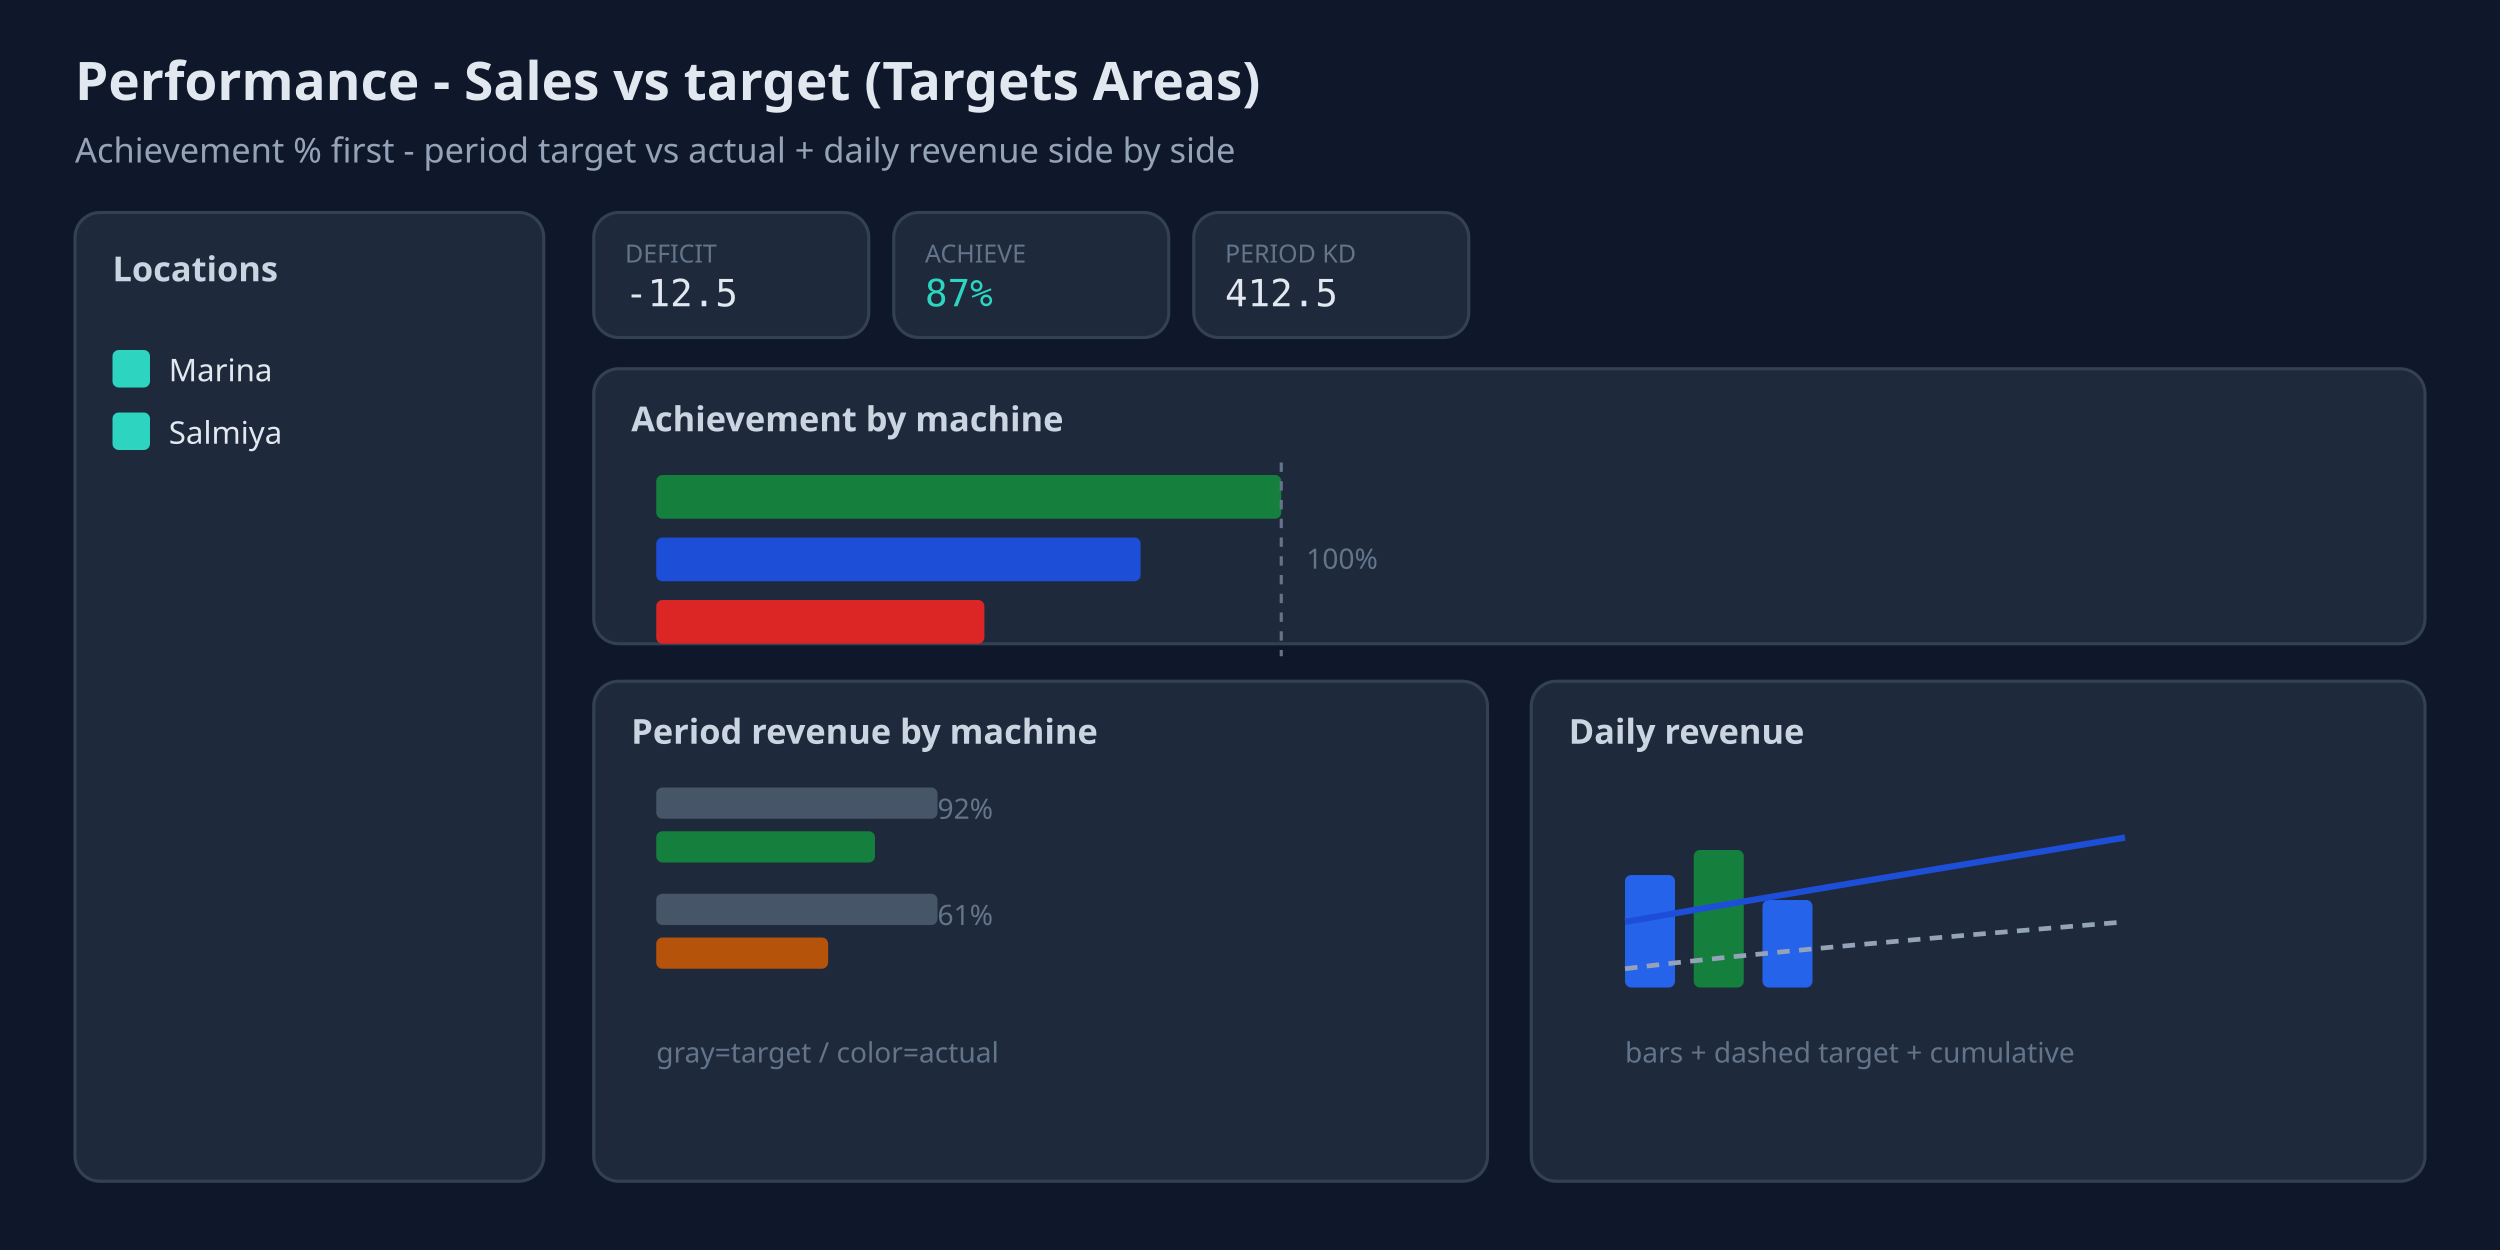
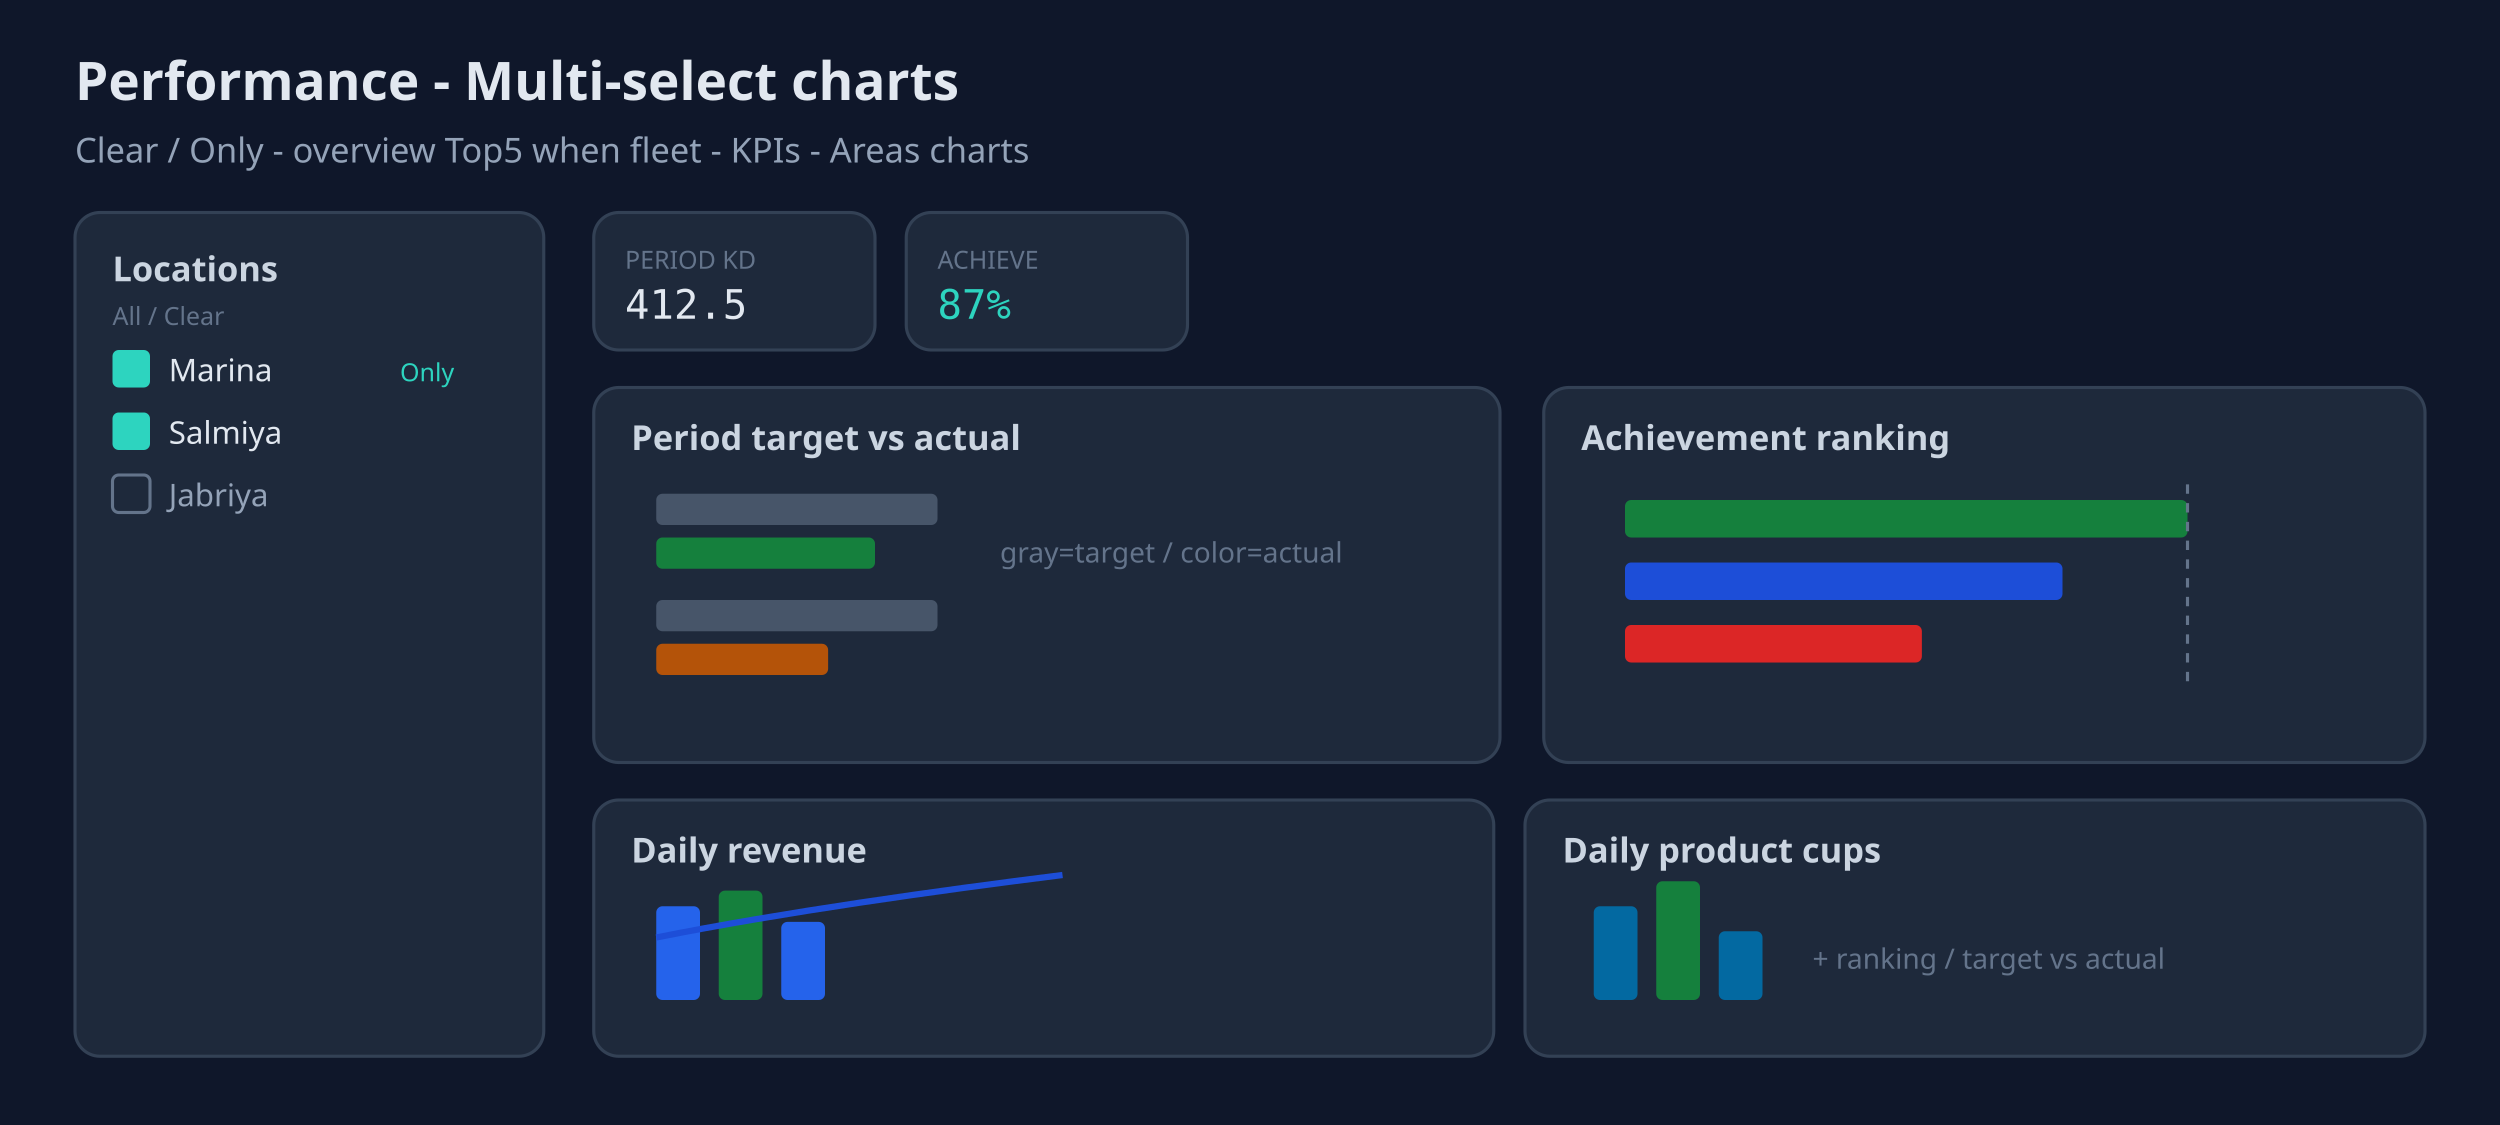
- <svg xmlns="http://www.w3.org/2000/svg" width="800" height="400" viewBox="0 0 800 400">
-   <rect width="800" height="400" fill="#0f172a" />
-   <text x="24" y="32" fill="#e2e8f0" font-family="Segoe UI, sans-serif" font-size="17" font-weight="700">Performance - Sales vs target (Targets Areas)</text>
-   <text x="24" y="52" fill="#94a3b8" font-family="Segoe UI, sans-serif" font-size="11">Achievement % first - period target vs actual + daily revenue side by side</text>
-   <rect x="24" y="68" width="150" height="310" rx="8" fill="#1e293b" stroke="#334155" />
+ <svg xmlns="http://www.w3.org/2000/svg" width="800" height="360" viewBox="0 0 800 360">
+   <rect width="800" height="360" fill="#0f172a" />
+   <text x="24" y="32" fill="#e2e8f0" font-family="Segoe UI, sans-serif" font-size="17" font-weight="700">Performance - Multi-select charts</text>
+   <text x="24" y="52" fill="#94a3b8" font-family="Segoe UI, sans-serif" font-size="11">Clear / Only - overview Top5 when fleet - KPIs - Areas charts</text>
+   <rect x="24" y="68" width="150" height="270" rx="8" fill="#1e293b" stroke="#334155" />
  <text x="36" y="90" fill="#cbd5e1" font-size="11" font-weight="600" font-family="Segoe UI, sans-serif">Locations</text>
+   <text x="36" y="104" fill="#64748b" font-size="8" font-family="Segoe UI, sans-serif">All / Clear</text>
  <rect x="36" y="112" width="12" height="12" rx="2" fill="#2dd4bf" />
  <text x="54" y="122" fill="#e2e8f0" font-size="10" font-family="Segoe UI, sans-serif">Marina</text>
+   <text x="128" y="122" fill="#2dd4bf" font-size="8" font-family="Segoe UI, sans-serif">Only</text>
  <rect x="36" y="132" width="12" height="12" rx="2" fill="#2dd4bf" />
  <text x="54" y="142" fill="#e2e8f0" font-size="10" font-family="Segoe UI, sans-serif">Salmiya</text>
-   <rect x="190" y="68" width="88" height="40" rx="8" fill="#1e293b" stroke="#334155" />
-   <text x="200" y="84" fill="#64748b" font-size="8" font-family="Segoe UI, sans-serif">DEFICIT</text>
-   <text x="200" y="98" fill="#e2e8f0" font-size="12" font-family="Consolas, monospace">-12.5</text>
-   <rect x="286" y="68" width="88" height="40" rx="8" fill="#1e293b" stroke="#334155" />
-   <text x="296" y="84" fill="#64748b" font-size="8" font-family="Segoe UI, sans-serif">ACHIEVE</text>
-   <text x="296" y="98" fill="#2dd4bf" font-size="12" font-family="Consolas, monospace">87%</text>
-   <rect x="382" y="68" width="88" height="40" rx="8" fill="#1e293b" stroke="#334155" />
-   <text x="392" y="84" fill="#64748b" font-size="8" font-family="Segoe UI, sans-serif">PERIOD KD</text>
-   <text x="392" y="98" fill="#e2e8f0" font-size="12" font-family="Consolas, monospace">412.5</text>
-   <rect x="190" y="118" width="586" height="88" rx="8" fill="#1e293b" stroke="#334155" />
-   <text x="202" y="138" fill="#cbd5e1" font-size="11" font-weight="600" font-family="Segoe UI, sans-serif">Achievement by machine</text>
-   <rect x="210" y="152" width="200" height="14" rx="2" fill="#15803d" />
-   <rect x="210" y="172" width="155" height="14" rx="2" fill="#1d4ed8" />
-   <rect x="210" y="192" width="105" height="14" rx="2" fill="#dc2626" />
-   <line x1="410" y1="148" x2="410" y2="210" stroke="#64748b" stroke-dasharray="3 3" />
-   <text x="418" y="182" fill="#64748b" font-size="9" font-family="Segoe UI, sans-serif">100%</text>
-   <rect x="190" y="218" width="286" height="160" rx="8" fill="#1e293b" stroke="#334155" />
-   <text x="202" y="238" fill="#cbd5e1" font-size="11" font-weight="600" font-family="Segoe UI, sans-serif">Period revenue by machine</text>
-   <rect x="210" y="252" width="90" height="10" rx="2" fill="#475569" />
-   <rect x="210" y="266" width="70" height="10" rx="2" fill="#15803d" />
-   <text x="300" y="262" fill="#64748b" font-size="9" font-family="Segoe UI, sans-serif">92%</text>
-   <rect x="210" y="286" width="90" height="10" rx="2" fill="#475569" />
-   <rect x="210" y="300" width="55" height="10" rx="2" fill="#b45309" />
-   <text x="300" y="296" fill="#64748b" font-size="9" font-family="Segoe UI, sans-serif">61%</text>
-   <text x="210" y="340" fill="#64748b" font-size="9" font-family="Segoe UI, sans-serif">gray=target / color=actual</text>
-   <rect x="490" y="218" width="286" height="160" rx="8" fill="#1e293b" stroke="#334155" />
-   <text x="502" y="238" fill="#cbd5e1" font-size="11" font-weight="600" font-family="Segoe UI, sans-serif">Daily revenue</text>
-   <rect x="520" y="280" width="16" height="36" rx="2" fill="#2563eb" />
-   <rect x="542" y="272" width="16" height="44" rx="2" fill="#15803d" />
-   <rect x="564" y="288" width="16" height="28" rx="2" fill="#2563eb" />
-   <path d="M520 295 C 560 288, 620 278, 680 268" fill="none" stroke="#1d4ed8" stroke-width="2" />
-   <path d="M520 310 C 560 305, 620 300, 680 295" fill="none" stroke="#94a3b8" stroke-width="1.5" stroke-dasharray="4 3" />
-   <text x="520" y="340" fill="#64748b" font-size="9" font-family="Segoe UI, sans-serif">bars + dashed target + cumulative</text>
+   <rect x="36" y="152" width="12" height="12" rx="2" stroke="#64748b" fill="none" />
+   <text x="54" y="162" fill="#94a3b8" font-size="10" font-family="Segoe UI, sans-serif">Jabriya</text>
+   <rect x="190" y="68" width="90" height="44" rx="8" fill="#1e293b" stroke="#334155" />
+   <text x="200" y="86" fill="#64748b" font-size="8" font-family="Segoe UI, sans-serif">PERIOD KD</text>
+   <text x="200" y="102" fill="#e2e8f0" font-size="13" font-family="Consolas, monospace">412.5</text>
+   <rect x="290" y="68" width="90" height="44" rx="8" fill="#1e293b" stroke="#334155" />
+   <text x="300" y="86" fill="#64748b" font-size="8" font-family="Segoe UI, sans-serif">ACHIEVE</text>
+   <text x="300" y="102" fill="#2dd4bf" font-size="13" font-family="Consolas, monospace">87%</text>
+   <rect x="190" y="124" width="290" height="120" rx="8" fill="#1e293b" stroke="#334155" />
+   <text x="202" y="144" fill="#cbd5e1" font-size="11" font-weight="600" font-family="Segoe UI, sans-serif">Period target vs actual</text>
+   <rect x="210" y="158" width="90" height="10" rx="2" fill="#475569" />
+   <rect x="210" y="172" width="70" height="10" rx="2" fill="#15803d" />
+   <rect x="210" y="192" width="90" height="10" rx="2" fill="#475569" />
+   <rect x="210" y="206" width="55" height="10" rx="2" fill="#b45309" />
+   <text x="320" y="180" fill="#64748b" font-size="9" font-family="Segoe UI, sans-serif">gray=target / color=actual</text>
+   <rect x="494" y="124" width="282" height="120" rx="8" fill="#1e293b" stroke="#334155" />
+   <text x="506" y="144" fill="#cbd5e1" font-size="11" font-weight="600" font-family="Segoe UI, sans-serif">Achievement ranking</text>
+   <rect x="520" y="160" width="180" height="12" rx="2" fill="#15803d" />
+   <rect x="520" y="180" width="140" height="12" rx="2" fill="#1d4ed8" />
+   <rect x="520" y="200" width="95" height="12" rx="2" fill="#dc2626" />
+   <line x1="700" y1="155" x2="700" y2="220" stroke="#64748b" stroke-dasharray="3 3" />
+   <rect x="190" y="256" width="288" height="82" rx="8" fill="#1e293b" stroke="#334155" />
+   <text x="202" y="276" fill="#cbd5e1" font-size="11" font-weight="600" font-family="Segoe UI, sans-serif">Daily revenue</text>
+   <rect x="210" y="290" width="14" height="30" rx="2" fill="#2563eb" />
+   <rect x="230" y="285" width="14" height="35" rx="2" fill="#15803d" />
+   <rect x="250" y="295" width="14" height="25" rx="2" fill="#2563eb" />
+   <path d="M210 300 C 250 292, 300 285, 340 280" fill="none" stroke="#1d4ed8" stroke-width="2" />
+   <rect x="488" y="256" width="288" height="82" rx="8" fill="#1e293b" stroke="#334155" />
+   <text x="500" y="276" fill="#cbd5e1" font-size="11" font-weight="600" font-family="Segoe UI, sans-serif">Daily product cups</text>
+   <rect x="510" y="290" width="14" height="30" rx="2" fill="#0369a1" />
+   <rect x="530" y="282" width="14" height="38" rx="2" fill="#15803d" />
+   <rect x="550" y="298" width="14" height="22" rx="2" fill="#0369a1" />
+   <text x="580" y="310" fill="#64748b" font-size="9" font-family="Segoe UI, sans-serif">+ ranking / target vs actual</text>
</svg>
